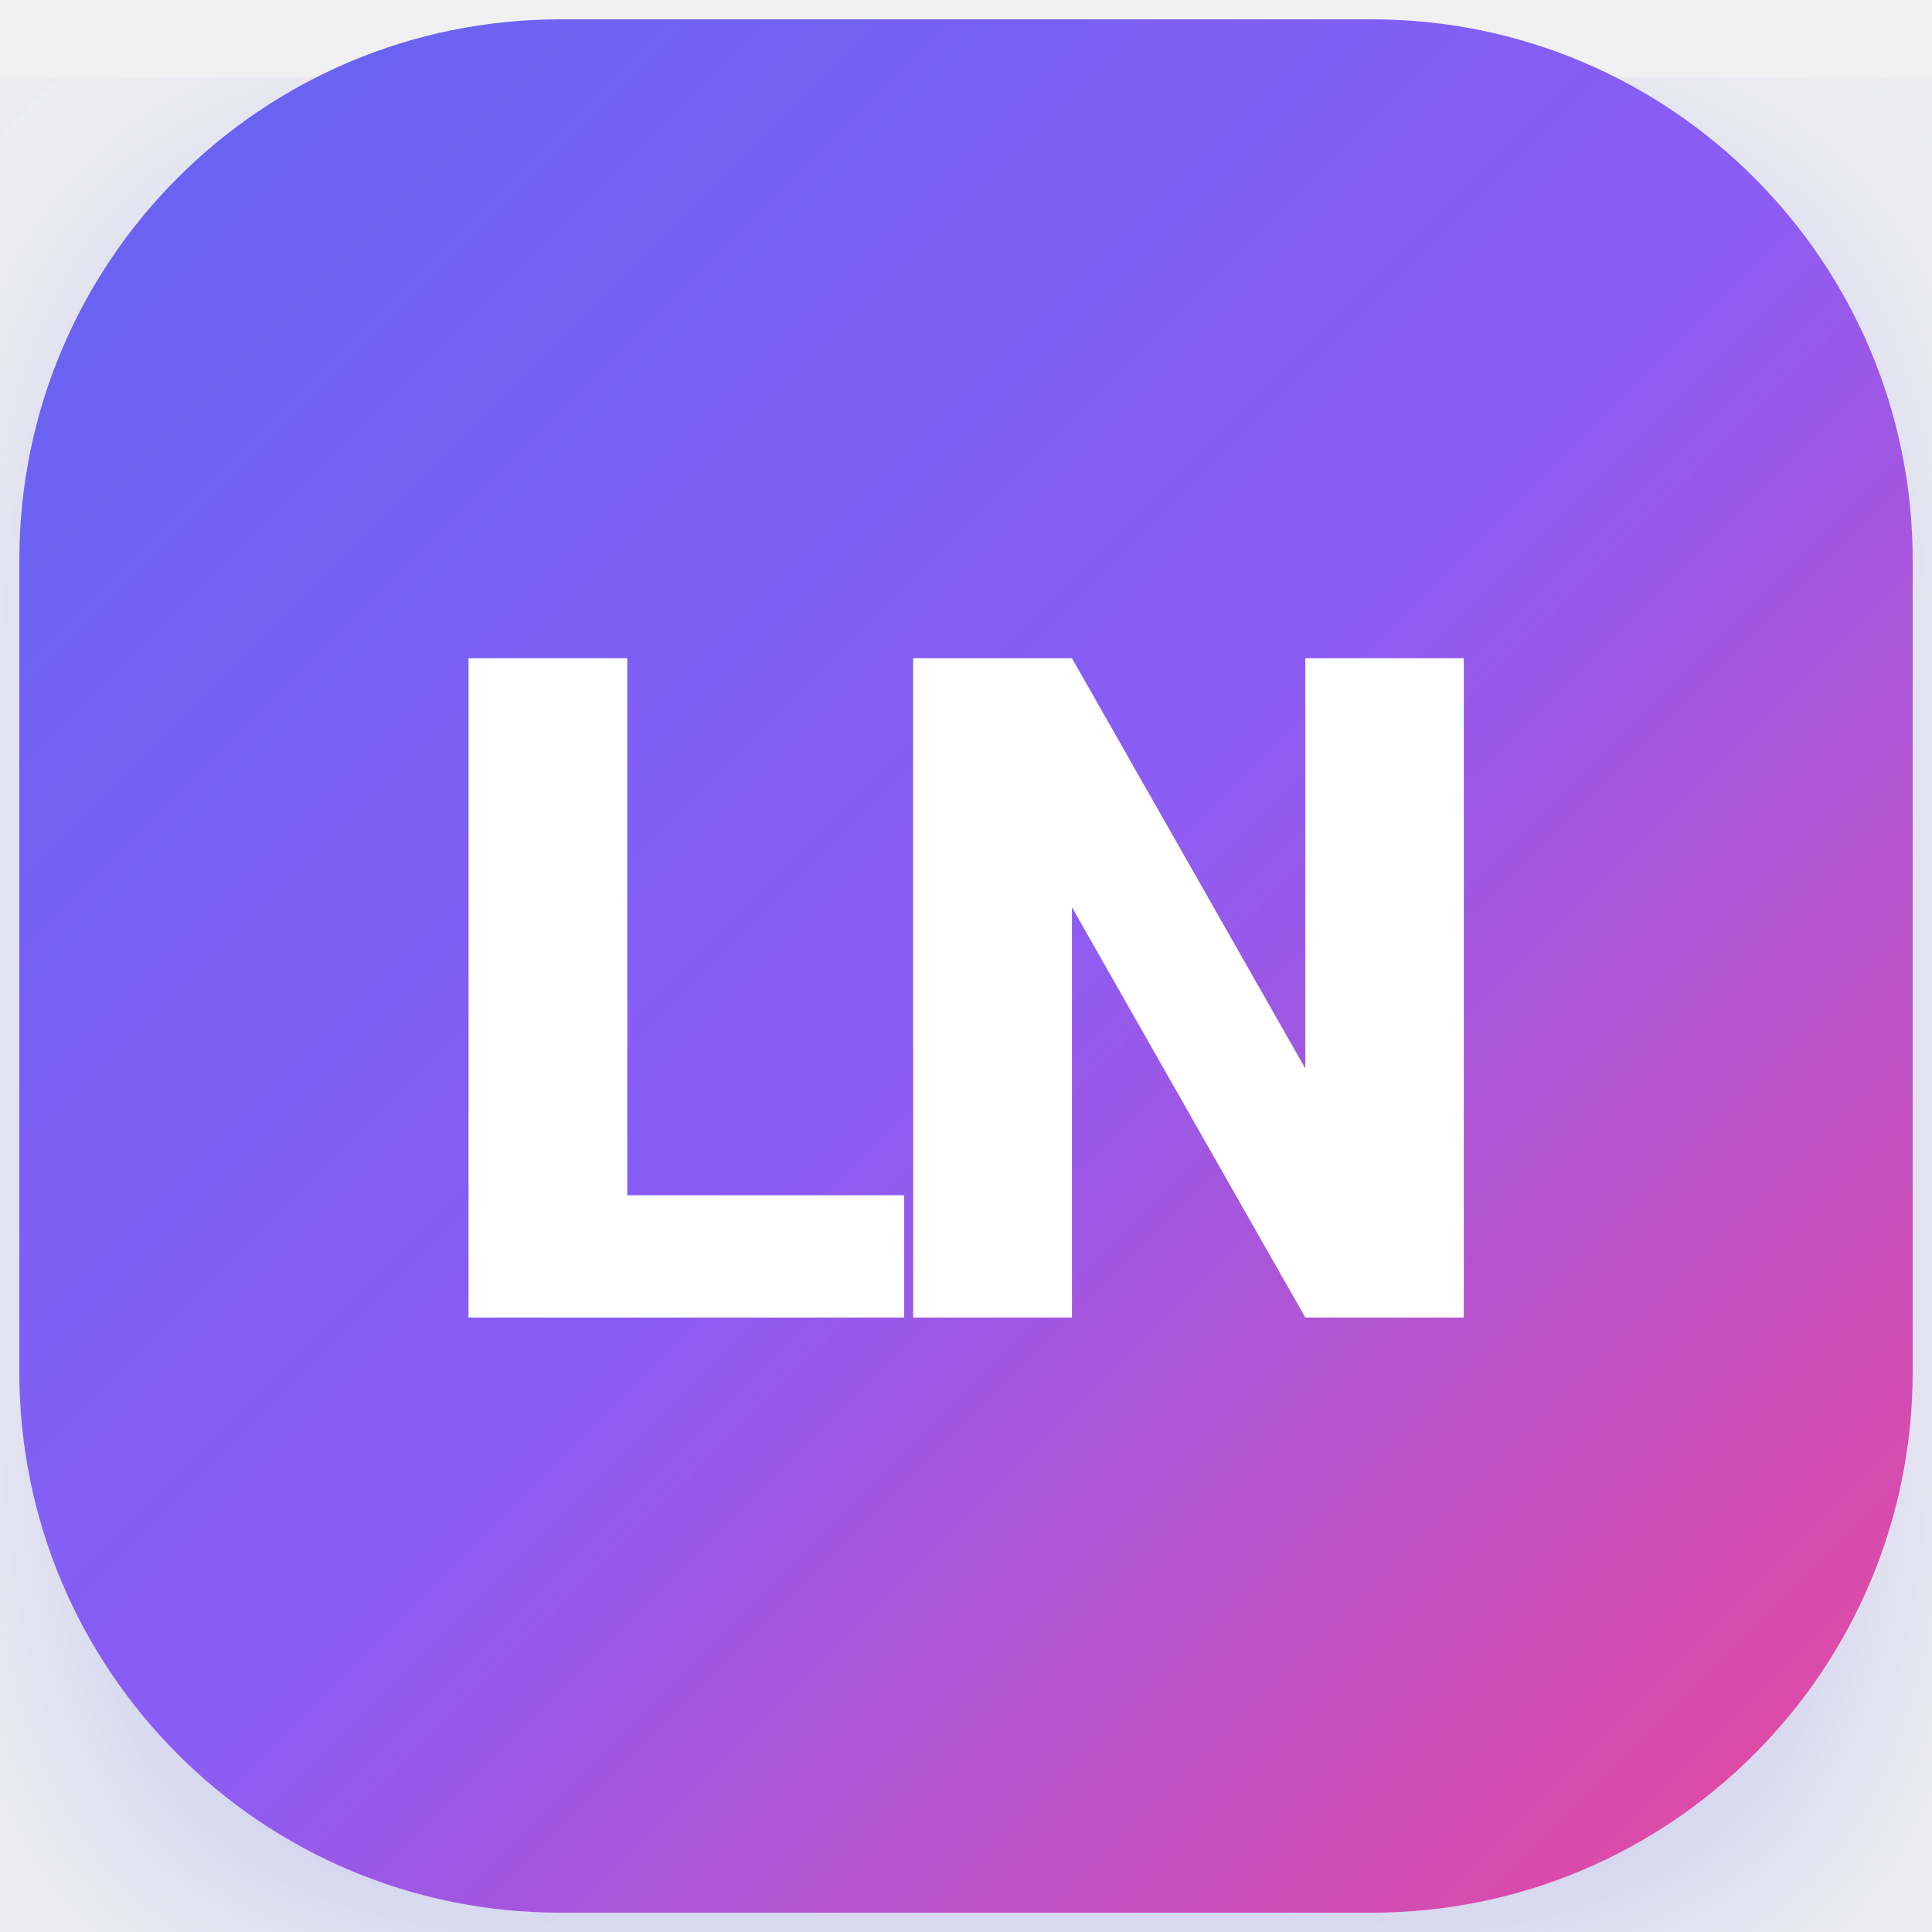
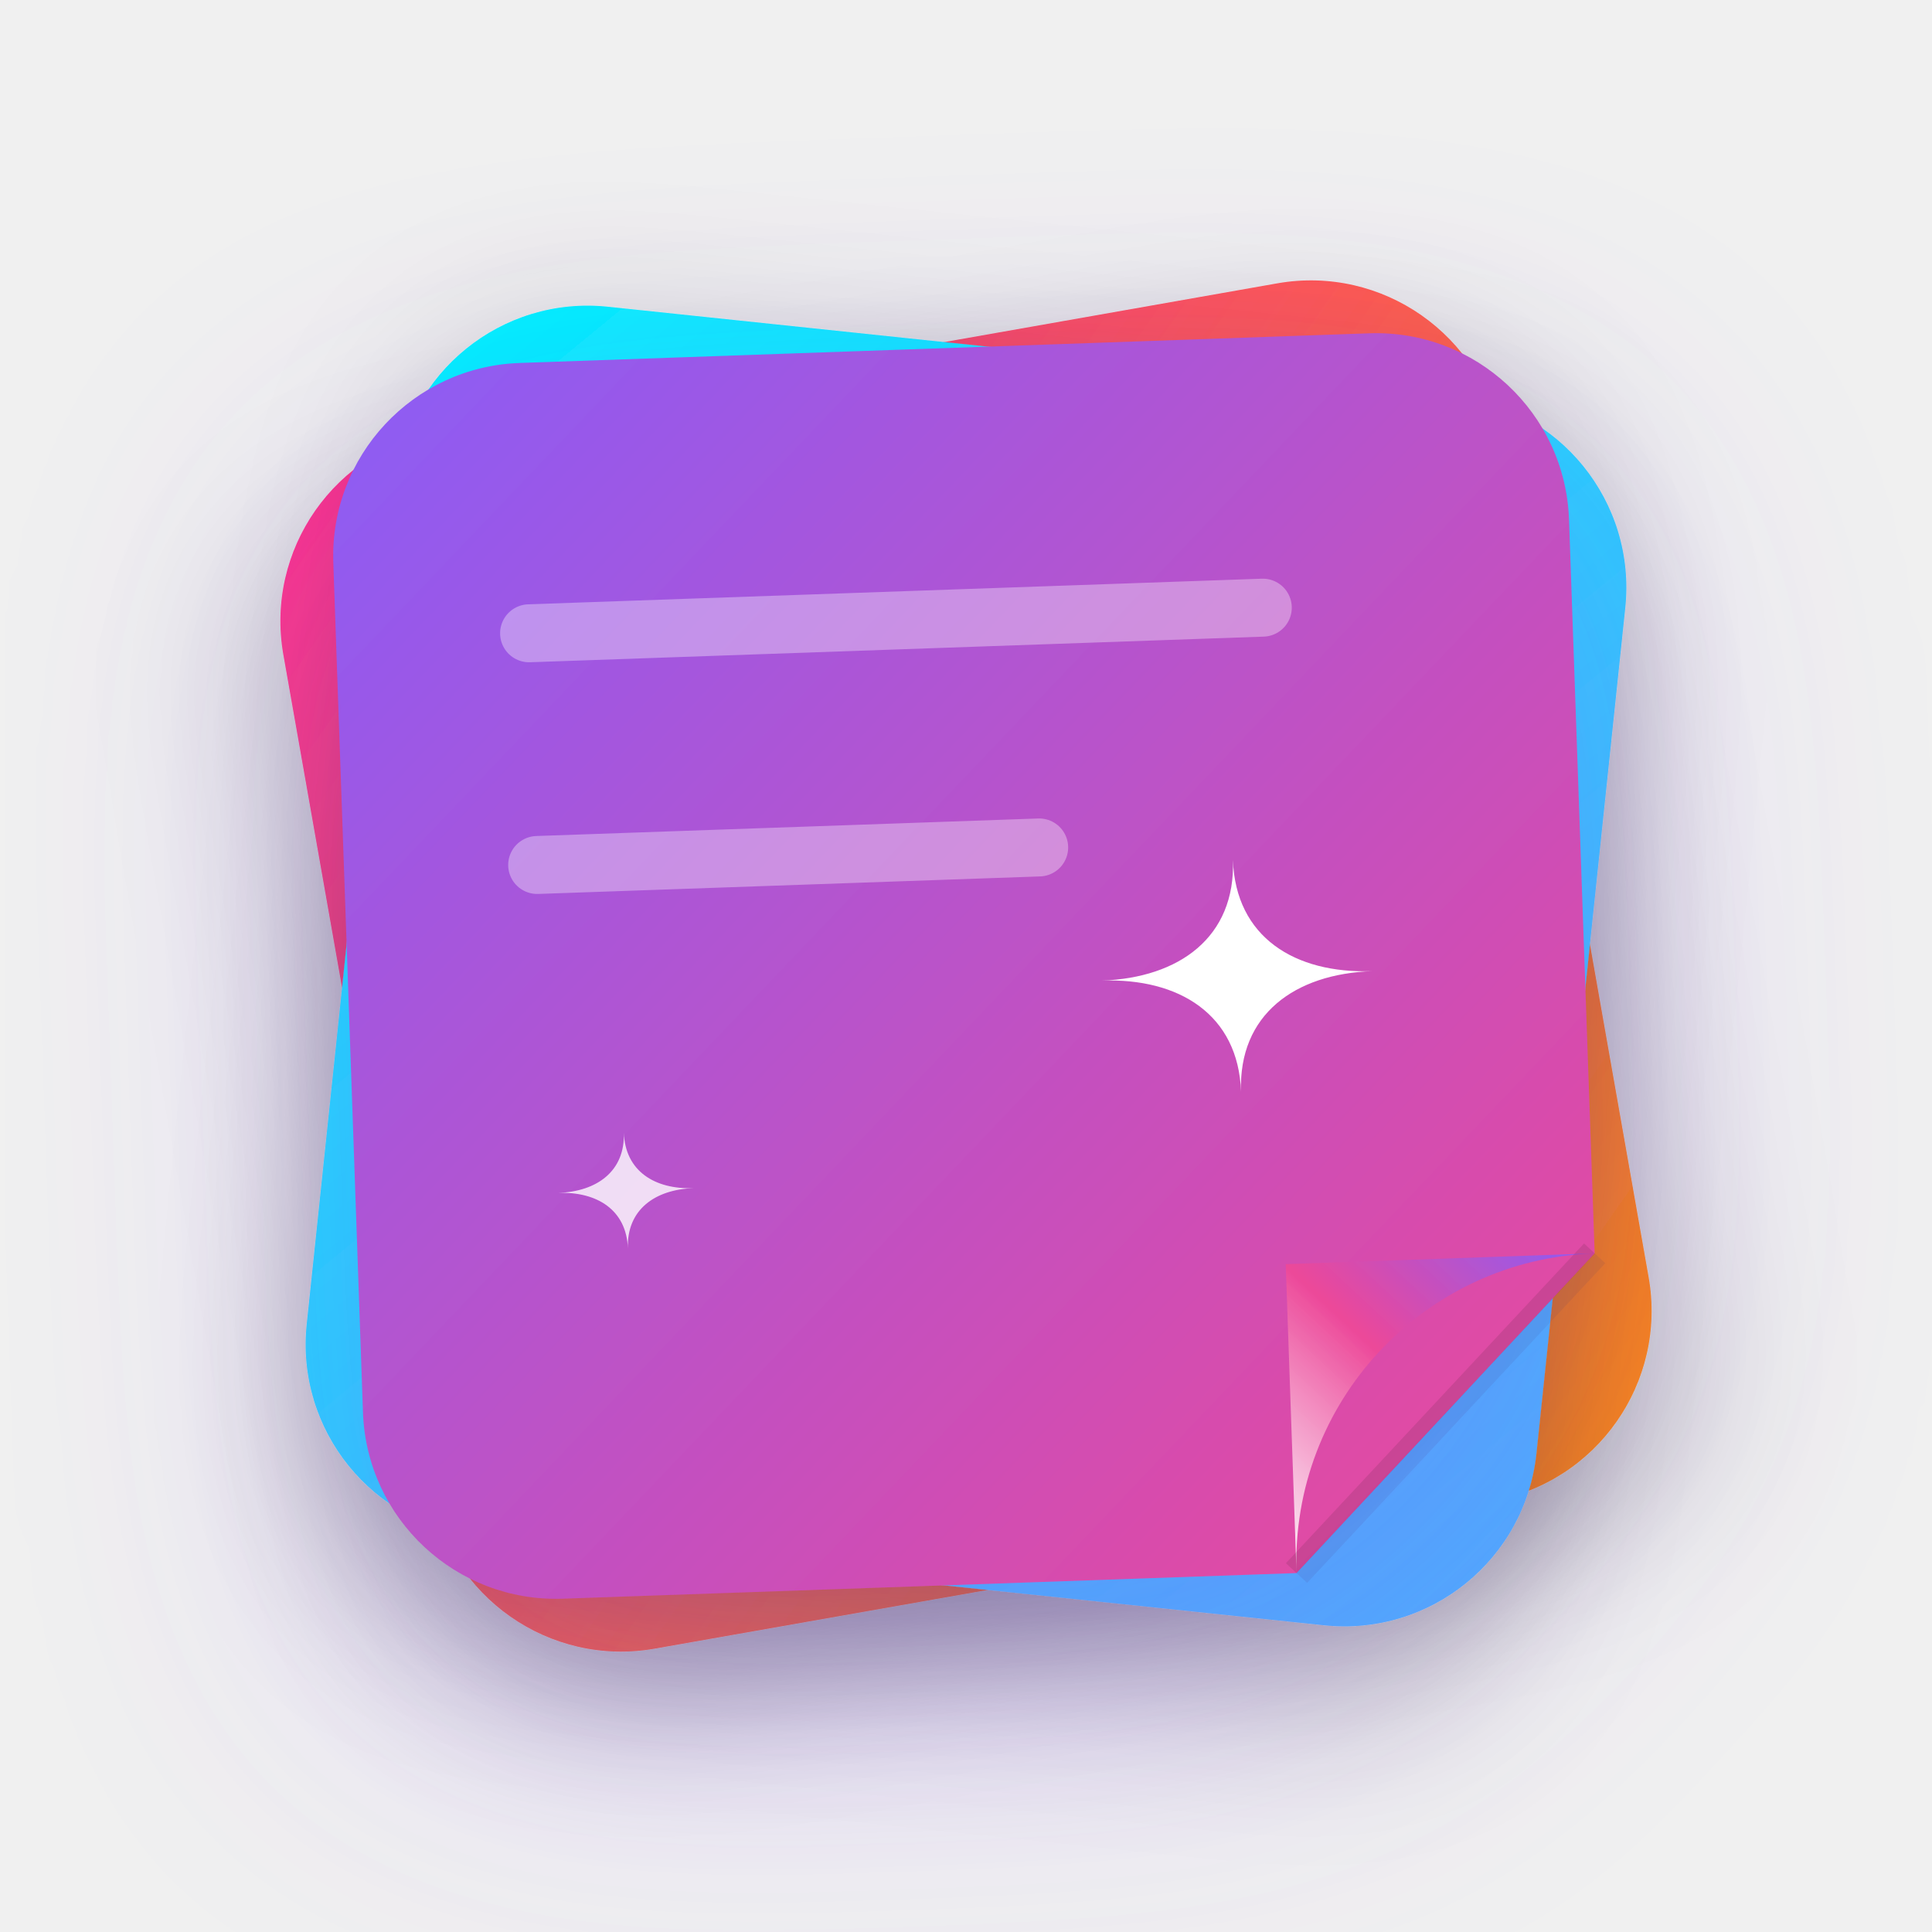
<svg xmlns="http://www.w3.org/2000/svg" viewBox="0 0 100 100" fill="none">
  <defs>
-     <linearGradient id="lumi" x1="0%" y1="0%" x2="100%" y2="100%">
-       <stop offset="0%" stop-color="#6366F1" />
-       <stop offset="50%" stop-color="#8B5CF6" />
+     <linearGradient id="bg-bottom" x1="0%" y1="0%" x2="100%" y2="100%">
+       <stop offset="0%" stop-color="#FF2E93" />
+       <stop offset="100%" stop-color="#FF8A00" />
+     </linearGradient>
+     <linearGradient id="bg-middle" x1="0%" y1="0%" x2="100%" y2="100%">
+       <stop offset="0%" stop-color="#00F2FE" />
+       <stop offset="100%" stop-color="#4FACFE" />
+     </linearGradient>
+     <linearGradient id="bg-top" x1="0%" y1="0%" x2="100%" y2="100%">
+       <stop offset="0%" stop-color="#8B5CF6" />
      <stop offset="100%" stop-color="#EC4899" />
    </linearGradient>
-     <filter id="shadow" x="-20%" y="-20%" width="140%" height="140%">
-       <feDropShadow dx="0" dy="4" stdDeviation="8" flood-color="#6366F1" flood-opacity="0.3" />
+     <linearGradient id="fold-grad" x1="0%" y1="100%" x2="100%" y2="0%">
+       <stop offset="0%" stop-color="#FFFFFF" stop-opacity="0.9" />
+       <stop offset="50%" stop-color="#EC4899" />
+       <stop offset="100%" stop-color="#8B5CF6" />
+     </linearGradient>
+     <filter id="layer-shadow" x="-20%" y="-20%" width="150%" height="150%">
+       <feDropShadow dx="0" dy="3" stdDeviation="4" flood-color="#000000" flood-opacity="0.25" />
+     </filter>
+     <filter id="glow-shadow" x="-25%" y="-25%" width="150%" height="150%">
+       <feDropShadow dx="0" dy="6" stdDeviation="8" flood-color="#8B5CF6" flood-opacity="0.35" />
    </filter>
  </defs>
-   <rect x="1" y="1" width="98" height="98" rx="28" fill="url(#lumi)" filter="url(#shadow)" />
-   <text x="50" y="55" fill="#FFFFFF" font-family="system-ui, -apple-system, BlinkMacSystemFont, 'Segoe UI', Roboto, sans-serif" font-weight="900" font-size="48" letter-spacing="-3" text-anchor="middle" dominant-baseline="middle">LN</text>
+   <g transform="rotate(-10, 50, 50)" filter="url(#layer-shadow)">
+     <rect x="18" y="18" width="64" height="64" rx="10" fill="url(#bg-bottom)" />
+   </g>
+   <g transform="rotate(6, 50, 50)" filter="url(#layer-shadow)">
+     <rect x="18" y="18" width="64" height="64" rx="10" fill="url(#bg-middle)" />
+   </g>
+   <g transform="rotate(-2, 50, 50)" filter="url(#glow-shadow)">
+     <path d="M18 28 C18 22.477 22.477 18 28 18 H72 C77.523 18 82 22.477 82 28 V66 L66 82 H28 C22.477 82 18 77.523 18 72 Z" fill="url(#bg-top)" />
+     <path d="M66 82 C66 73.163 73.163 66 82 66 H66 V82 Z" fill="url(#fold-grad)" />
+     <path d="M66 82 L82 66" stroke="#000000" stroke-opacity="0.1" stroke-width="1.5" />
+     <path d="M28 32 H66" stroke="#FFFFFF" stroke-opacity="0.35" stroke-width="3" stroke-linecap="round" />
+     <path d="M28 44 H54" stroke="#FFFFFF" stroke-opacity="0.35" stroke-width="3" stroke-linecap="round" />
+     <path d="M64 45 C64 49 61 51 57 51 C61 51 64 53 64 57 C64 53 67 51 71 51 C67 51 64 49 64 45 Z" fill="#FFFFFF" />
+     <path d="M32 58 C32 60 30.5 61 28.5 61 C30.5 61 32 62 32 64 C32 62 33.5 61 35.5 61 C33.5 61 32 60 32 58 Z" fill="#FFFFFF" opacity="0.8" />
+   </g>
</svg>
